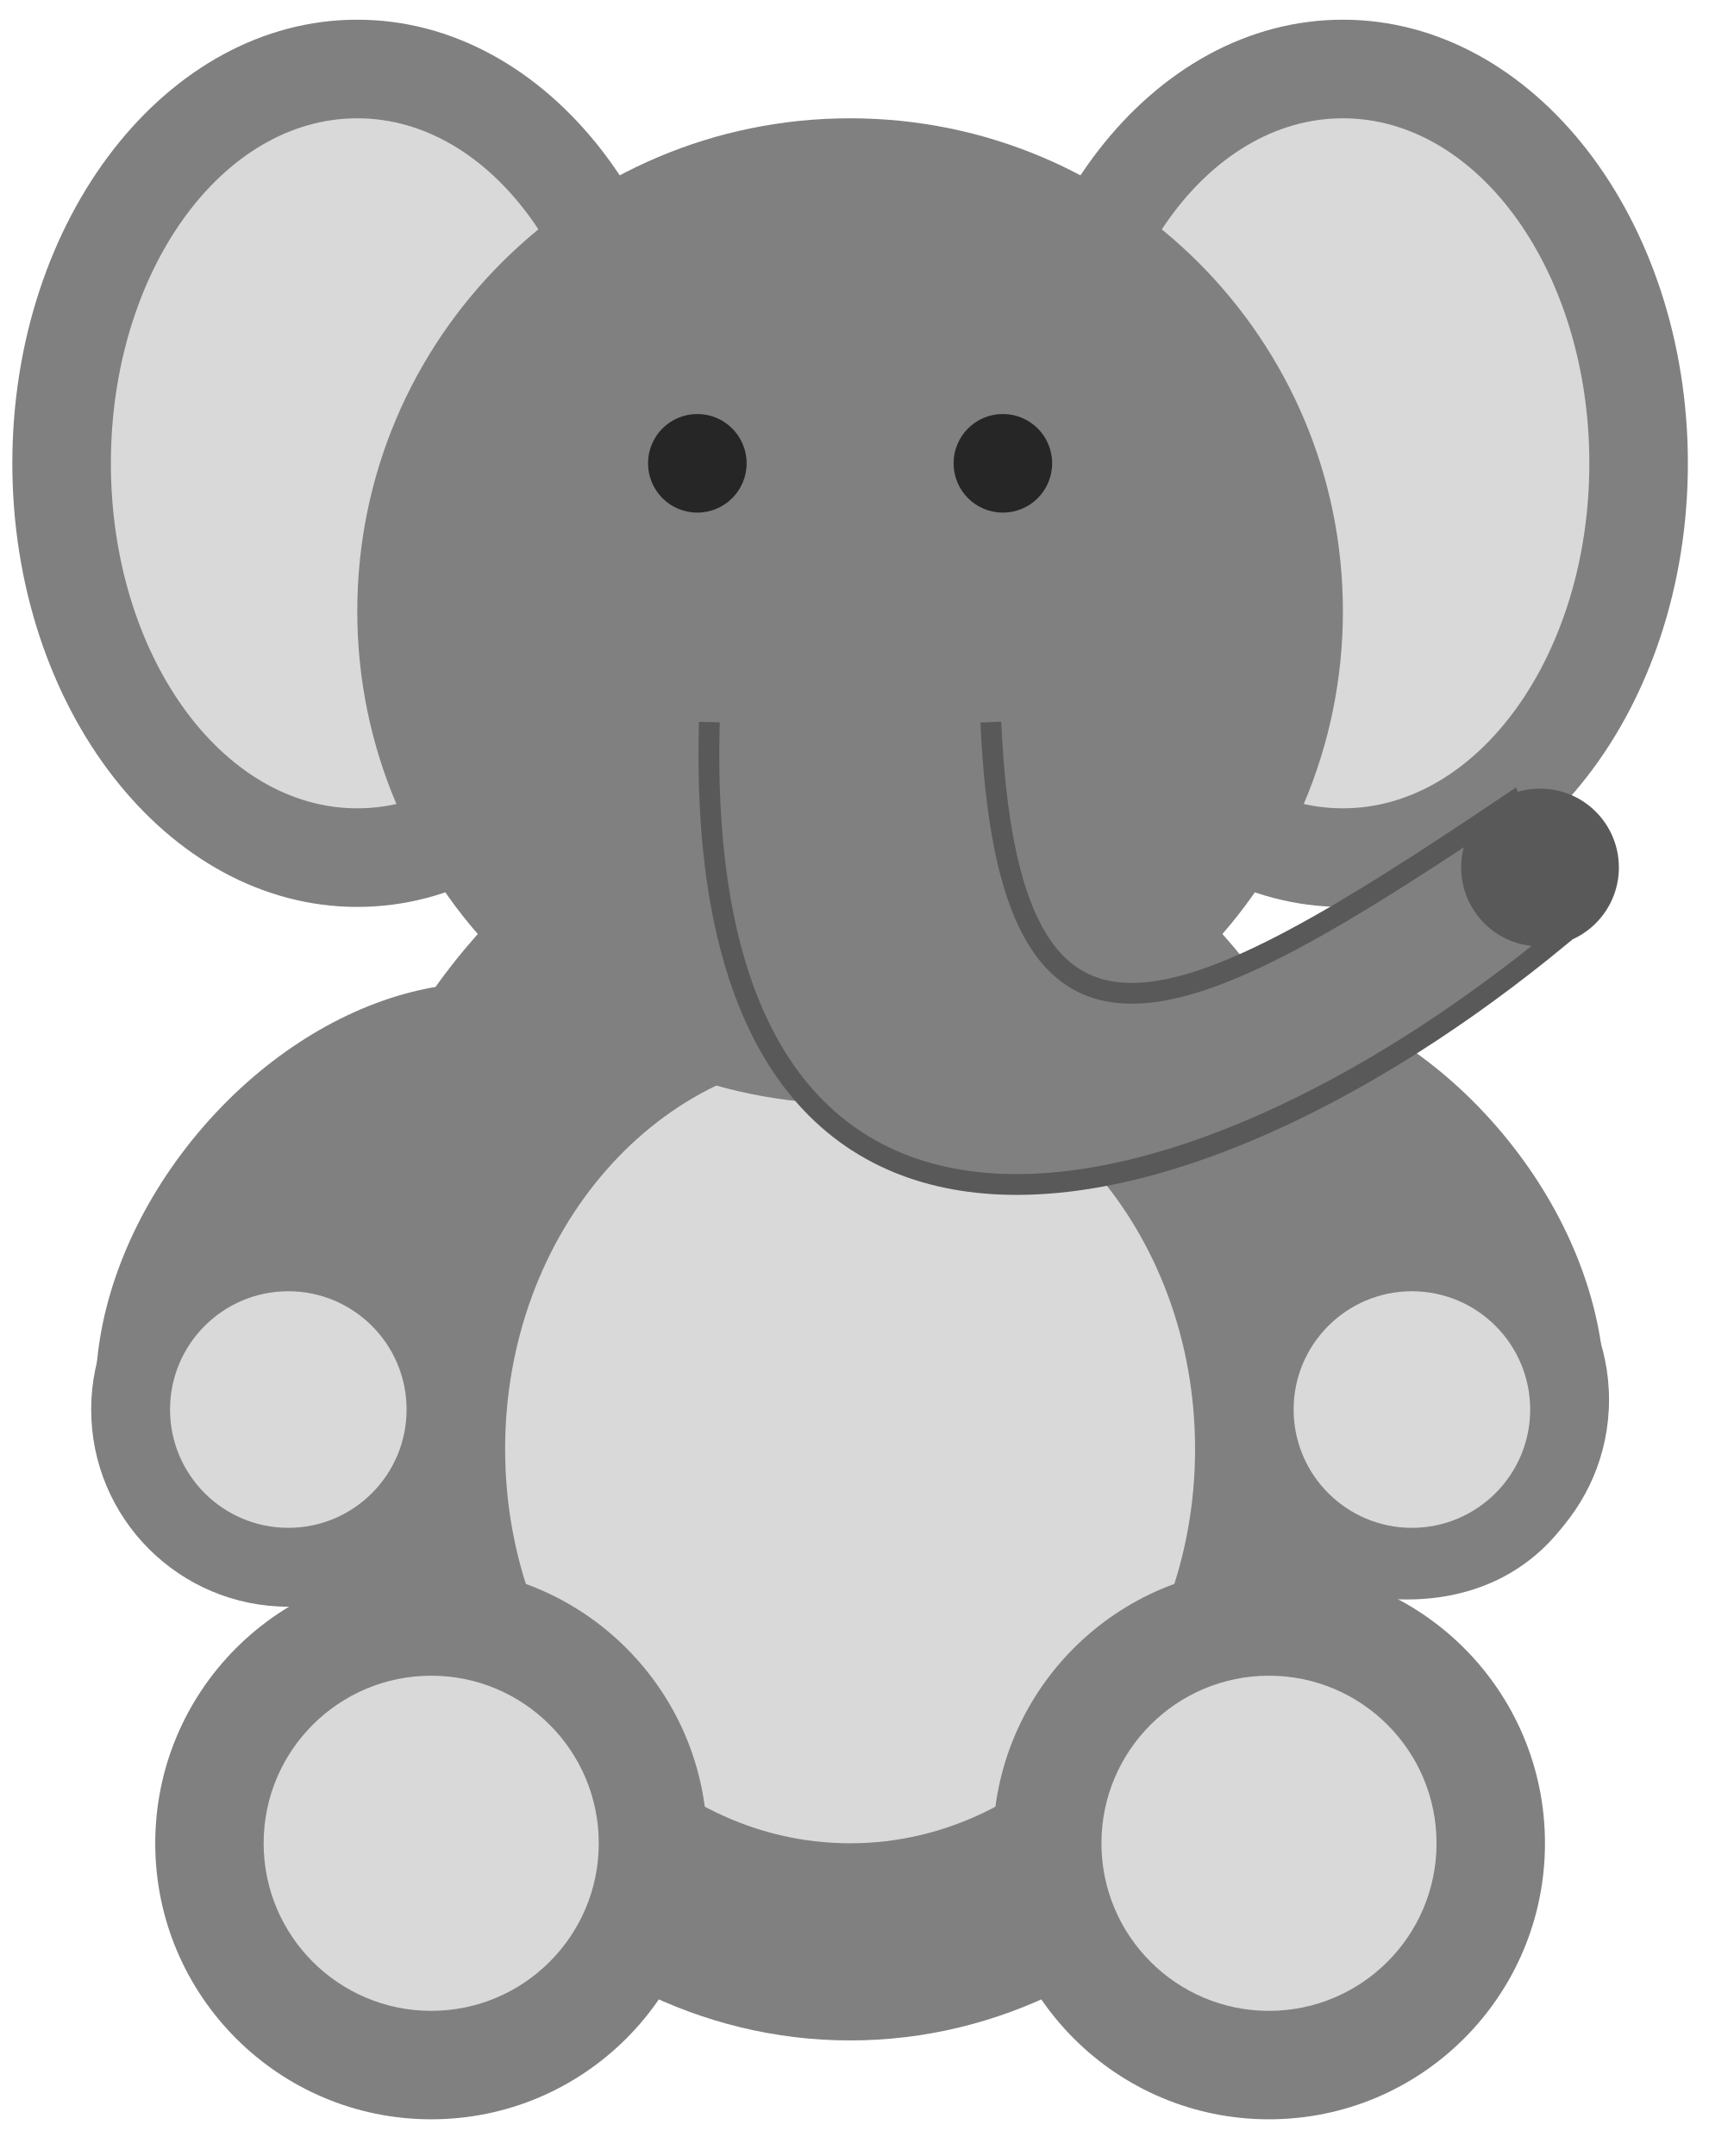
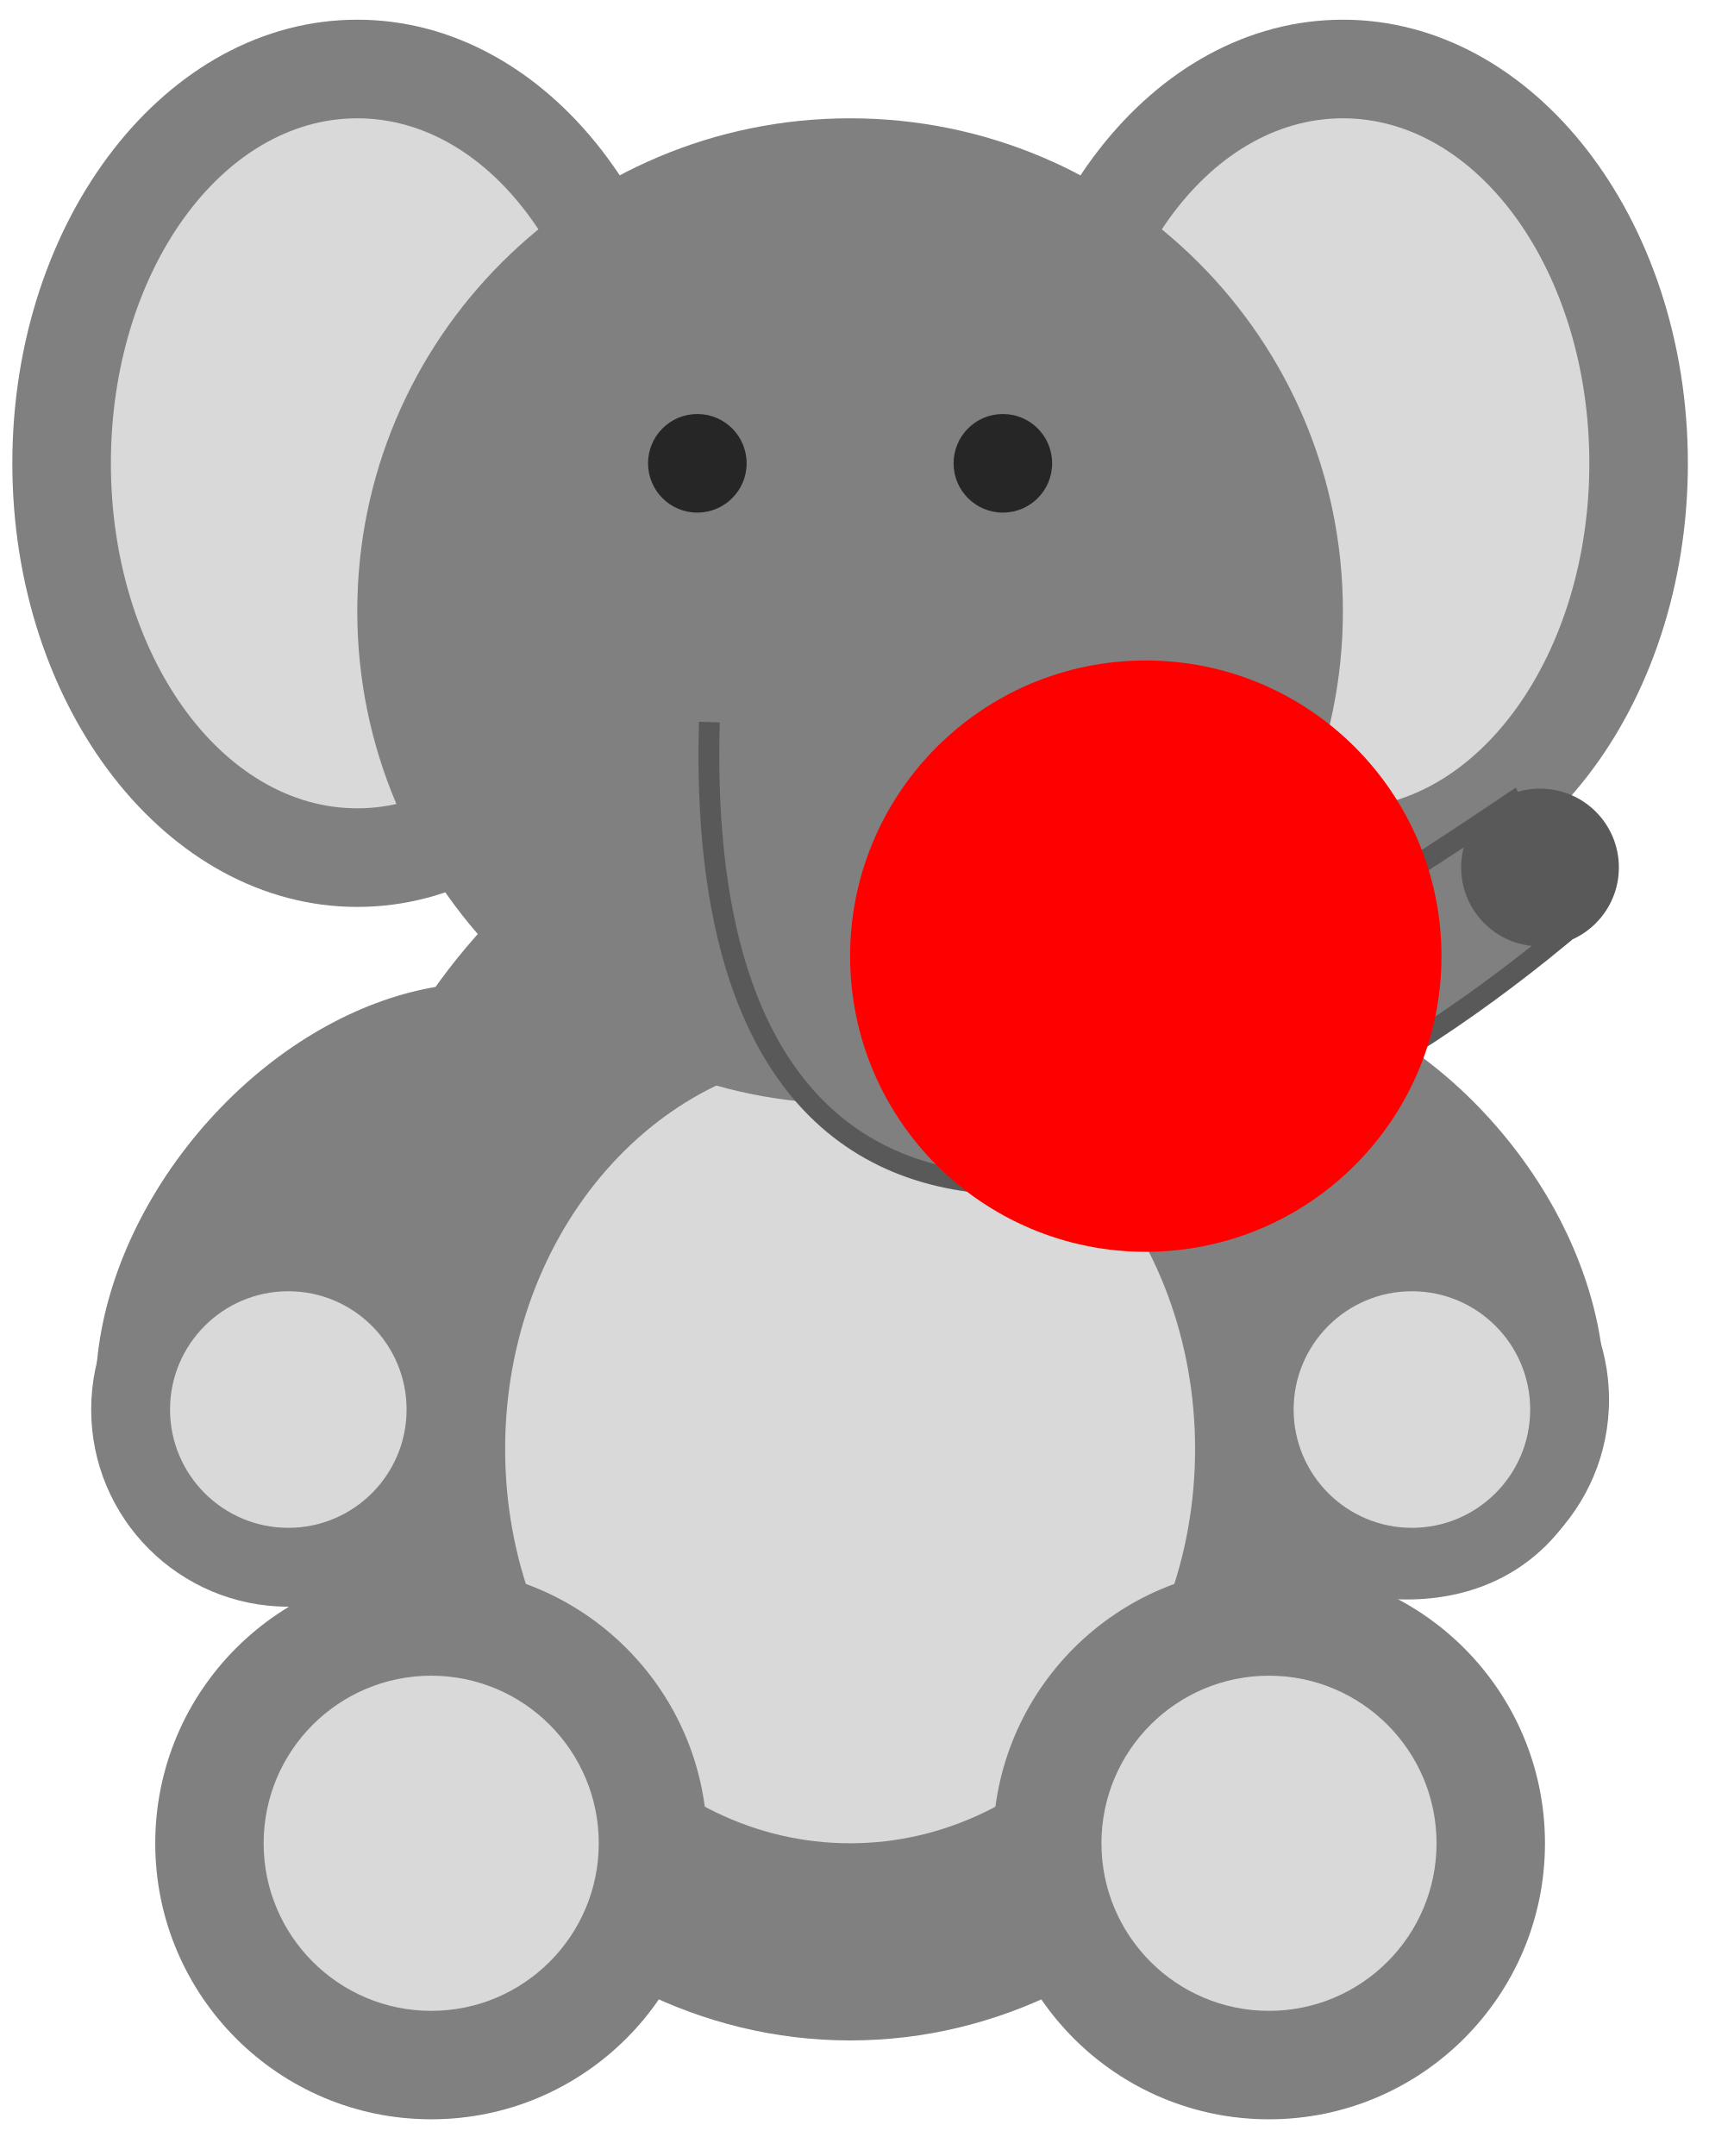
<svg xmlns="http://www.w3.org/2000/svg" width="48.756" height="61.512" viewBox="0 0 48.756 61.512">
  <defs>
    <clipPath id="clip-0">
      <path clip-rule="nonzero" d="M 28 0 L 48.441 0 L 48.441 26 L 28 26 Z M 28 0 " />
    </clipPath>
    <clipPath id="clip-1">
      <path clip-rule="nonzero" d="M 0.07 0 L 21 0 L 21 26 L 0.07 26 Z M 0.07 0 " />
    </clipPath>
    <clipPath id="clip-2">
      <path clip-rule="nonzero" d="M 11 12 L 48.441 12 L 48.441 43 L 11 43 Z M 11 12 " />
    </clipPath>
  </defs>
  <path fill-rule="nonzero" fill="rgb(50%, 50%, 50%)" fill-opacity="1" d="M 43.801 44.383 C 46.777 41.887 46.355 36.488 42.859 32.32 C 39.367 28.156 34.121 26.805 31.148 29.301 C 28.172 31.797 28.594 37.195 32.09 41.359 C 35.582 45.523 40.828 46.879 43.801 44.383 Z M 43.801 44.383 " />
  <path fill-rule="nonzero" fill="rgb(50%, 50%, 50%)" fill-opacity="1" d="M 17.367 29.301 C 14.391 26.805 9.148 28.156 5.652 32.32 C 2.16 36.488 1.738 41.887 4.711 44.383 C 7.688 46.879 12.93 45.523 16.426 41.359 C 19.918 37.195 20.34 31.797 17.367 29.301 Z M 17.367 29.301 " />
  <path fill-rule="nonzero" fill="rgb(50%, 50%, 50%)" fill-opacity="1" d="M 39.727 39.934 C 39.727 29.84 32.801 21.656 24.258 21.656 C 15.715 21.656 8.789 29.84 8.789 39.934 C 8.789 50.031 15.715 58.215 24.258 58.215 C 32.801 58.215 39.727 50.031 39.727 39.934 Z M 39.727 39.934 " />
  <path fill-rule="nonzero" fill="rgb(84.999%, 84.999%, 84.999%)" fill-opacity="1" d="M 34.102 41.34 C 34.102 35.129 29.695 30.094 24.258 30.094 C 18.82 30.094 14.414 35.129 14.414 41.34 C 14.414 47.555 18.82 52.59 24.258 52.59 C 29.695 52.59 34.102 47.555 34.102 41.34 Z M 34.102 41.34 " />
  <path fill-rule="nonzero" fill="rgb(50%, 50%, 50%)" fill-opacity="1" d="M 44.086 52.59 C 44.086 48.242 40.559 44.715 36.211 44.715 C 31.859 44.715 28.336 48.242 28.336 52.59 C 28.336 56.941 31.859 60.465 36.211 60.465 C 40.559 60.465 44.086 56.941 44.086 52.59 Z M 44.086 52.59 " />
  <path fill-rule="nonzero" fill="rgb(50%, 50%, 50%)" fill-opacity="1" d="M 20.18 52.59 C 20.18 48.242 16.652 44.715 12.305 44.715 C 7.957 44.715 4.43 48.242 4.43 52.59 C 4.43 56.941 7.957 60.465 12.305 60.465 C 16.652 60.465 20.18 56.941 20.18 52.59 Z M 20.18 52.59 " />
  <path fill-rule="nonzero" fill="rgb(84.999%, 84.999%, 84.999%)" fill-opacity="1" d="M 40.992 52.59 C 40.992 49.949 38.852 47.809 36.211 47.809 C 33.57 47.809 31.43 49.949 31.43 52.59 C 31.43 55.23 33.57 57.371 36.211 57.371 C 38.852 57.371 40.992 55.23 40.992 52.59 Z M 40.992 52.59 " />
  <path fill-rule="nonzero" fill="rgb(84.999%, 84.999%, 84.999%)" fill-opacity="1" d="M 17.086 52.59 C 17.086 49.949 14.945 47.809 12.305 47.809 C 9.664 47.809 7.523 49.949 7.523 52.59 C 7.523 55.23 9.664 57.371 12.305 57.371 C 14.945 57.371 17.086 55.23 17.086 52.59 Z M 17.086 52.59 " />
  <path fill-rule="nonzero" fill="rgb(50%, 50%, 50%)" fill-opacity="1" d="M 45.914 39.934 C 45.914 36.828 43.395 34.309 40.289 34.309 C 37.18 34.309 34.664 36.828 34.664 39.934 C 34.664 43.043 37.18 45.559 40.289 45.559 C 43.395 45.559 45.914 43.043 45.914 39.934 Z M 45.914 39.934 " />
  <path fill-rule="nonzero" fill="rgb(84.999%, 84.999%, 84.999%)" fill-opacity="1" d="M 43.664 40.215 C 43.664 38.352 42.152 36.84 40.289 36.84 C 38.426 36.84 36.914 38.352 36.914 40.215 C 36.914 42.078 38.426 43.59 40.289 43.59 C 42.152 43.59 43.664 42.078 43.664 40.215 Z M 43.664 40.215 " />
  <path fill-rule="nonzero" fill="rgb(50%, 50%, 50%)" fill-opacity="1" d="M 13.852 40.215 C 13.852 37.109 11.332 34.59 8.227 34.59 C 5.121 34.59 2.602 37.109 2.602 40.215 C 2.602 43.324 5.121 45.84 8.227 45.84 C 11.332 45.84 13.852 43.324 13.852 40.215 Z M 13.852 40.215 " />
  <path fill-rule="nonzero" fill="rgb(84.999%, 84.999%, 84.999%)" fill-opacity="1" d="M 11.602 40.215 C 11.602 38.352 10.09 36.84 8.227 36.84 C 6.363 36.84 4.852 38.352 4.852 40.215 C 4.852 42.078 6.363 43.59 8.227 43.59 C 10.09 43.59 11.602 42.078 11.602 40.215 Z M 11.602 40.215 " />
  <g clip-path="url(#clip-0)">
    <path fill-rule="nonzero" fill="rgb(50%, 50%, 50%)" fill-opacity="1" d="M 48.164 13.219 C 48.164 6.227 43.754 0.562 38.32 0.562 C 32.883 0.562 28.477 6.227 28.477 13.219 C 28.477 20.207 32.883 25.875 38.32 25.875 C 43.754 25.875 48.164 20.207 48.164 13.219 Z M 48.164 13.219 " />
  </g>
  <g clip-path="url(#clip-1)">
    <path fill-rule="nonzero" fill="rgb(50%, 50%, 50%)" fill-opacity="1" d="M 20.039 13.219 C 20.039 6.227 15.633 0.562 10.195 0.562 C 4.758 0.562 0.352 6.227 0.352 13.219 C 0.352 20.207 4.758 25.875 10.195 25.875 C 15.633 25.875 20.039 20.207 20.039 13.219 Z M 20.039 13.219 " />
  </g>
  <path fill-rule="nonzero" fill="rgb(84.999%, 84.999%, 84.999%)" fill-opacity="1" d="M 45.352 13.219 C 45.352 7.781 42.203 3.375 38.32 3.375 C 34.438 3.375 31.289 7.781 31.289 13.219 C 31.289 18.652 34.438 23.062 38.32 23.062 C 42.203 23.062 45.352 18.652 45.352 13.219 Z M 45.352 13.219 " />
  <path fill-rule="nonzero" fill="rgb(84.999%, 84.999%, 84.999%)" fill-opacity="1" d="M 17.227 13.219 C 17.227 7.781 14.078 3.375 10.195 3.375 C 6.312 3.375 3.164 7.781 3.164 13.219 C 3.164 18.652 6.312 23.062 10.195 23.062 C 14.078 23.062 17.227 18.652 17.227 13.219 Z M 17.227 13.219 " />
  <path fill-rule="nonzero" fill="rgb(50%, 50%, 50%)" fill-opacity="1" d="M 38.32 17.438 C 38.32 9.668 32.023 3.375 24.258 3.375 C 16.492 3.375 10.195 9.668 10.195 17.438 C 10.195 25.203 16.492 31.496 24.258 31.496 C 32.023 31.496 38.32 25.203 38.32 17.438 Z M 38.32 17.438 " />
  <path fill-rule="nonzero" fill="rgb(50%, 50%, 50%)" fill-opacity="1" d="M 28.273 20.602 C 28.777 31.75 33.613 29.316 43.113 22.922 L 44.508 26.719 C 33.613 35.715 19.738 38.527 20.242 20.602 " />
  <g clip-path="url(#clip-2)">
    <path fill="none" stroke-width="0.598" stroke-linecap="butt" stroke-linejoin="miter" stroke="rgb(34.999%, 34.999%, 34.999%)" stroke-opacity="1" stroke-miterlimit="10" d="M 4.048 40.747 C 4.556 29.51 9.431 31.963 19.006 38.408 L 20.412 34.581 C 9.431 25.514 -4.555 22.679 -4.047 40.747 " transform="matrix(0.992129, 0, 0, -0.992129, 24.25696, 61.02784)" />
  </g>
  <path fill-rule="nonzero" fill="rgb(34.999%, 34.999%, 34.999%)" fill-opacity="1" d="M 46.195 24.75 C 46.195 23.504 45.188 22.5 43.945 22.5 C 42.699 22.5 41.695 23.504 41.695 24.75 C 41.695 25.992 42.699 27 43.945 27 C 45.188 27 46.195 25.992 46.195 24.75 Z M 46.195 24.75 " />
  <path fill-rule="nonzero" fill="rgb(14.999%, 14.999%, 14.999%)" fill-opacity="1" d="M 21.305 13.219 C 21.305 12.441 20.676 11.812 19.898 11.812 C 19.121 11.812 18.492 12.441 18.492 13.219 C 18.492 13.996 19.121 14.625 19.898 14.625 C 20.676 14.625 21.305 13.996 21.305 13.219 Z M 21.305 13.219 " />
  <path fill-rule="nonzero" fill="rgb(14.999%, 14.999%, 14.999%)" fill-opacity="1" d="M 30.023 13.219 C 30.023 12.441 29.395 11.812 28.617 11.812 C 27.84 11.812 27.211 12.441 27.211 13.219 C 27.211 13.996 27.84 14.625 28.617 14.625 C 29.395 14.625 30.023 13.996 30.023 13.219 Z M 30.023 13.219 " />
+   <path fill-rule="nonzero" fill="rgb(100%, 0%, 0%)" fill-opacity="1" d="M 41.133 27.281 C 41.133 22.621 37.355 18.844 32.695 18.844 C 28.035 18.844 24.258 22.621 24.258 27.281 C 24.258 31.938 28.035 35.715 32.695 35.715 C 37.355 35.715 41.133 31.938 41.133 27.281 Z M 41.133 27.281 " />
</svg>
